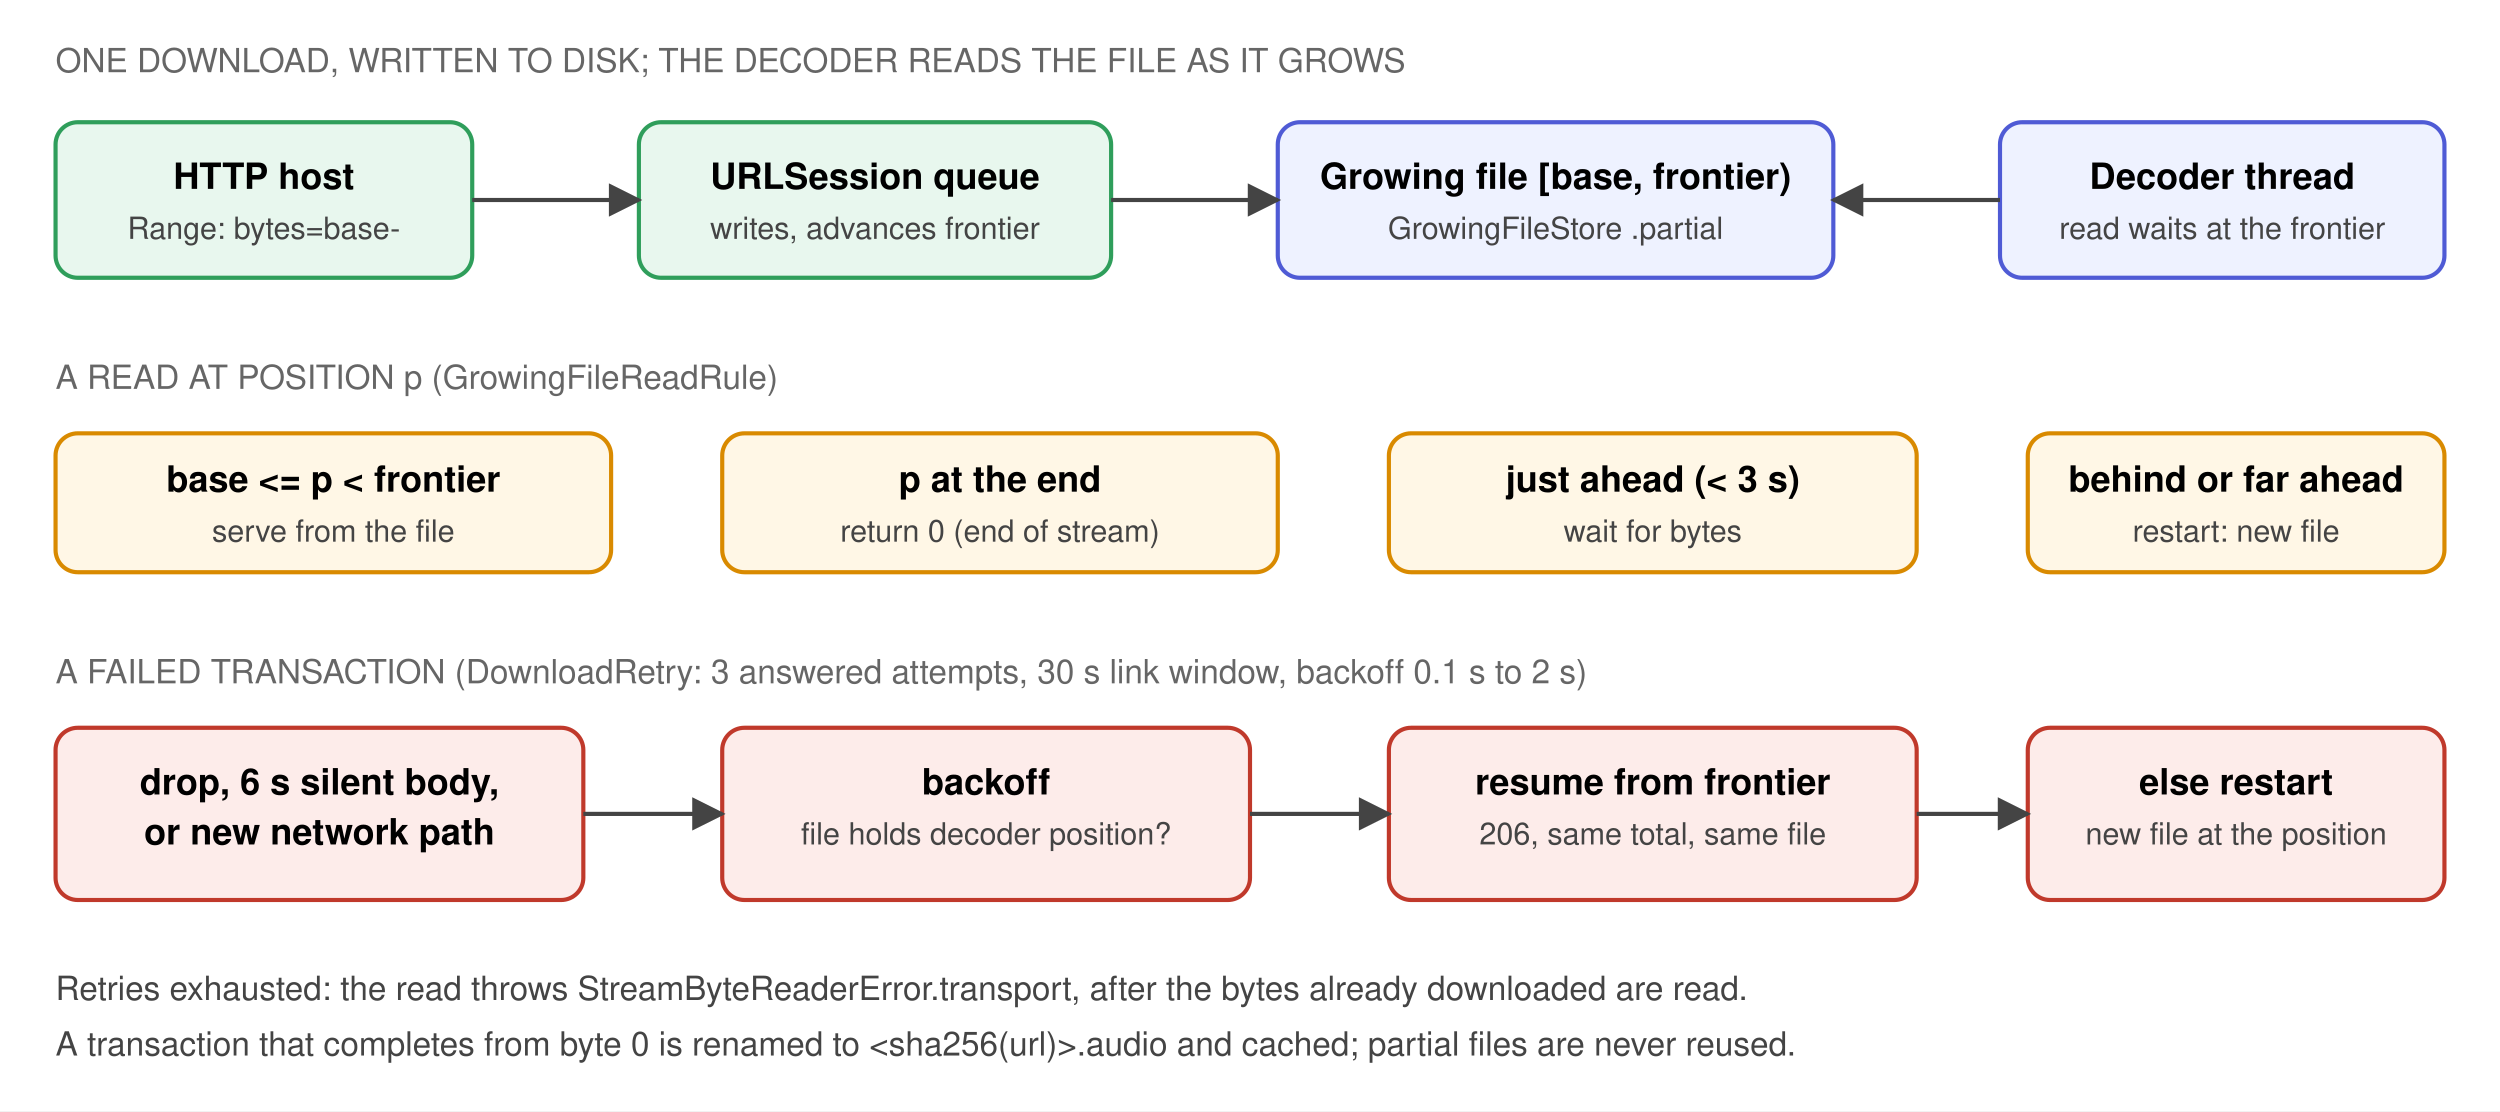
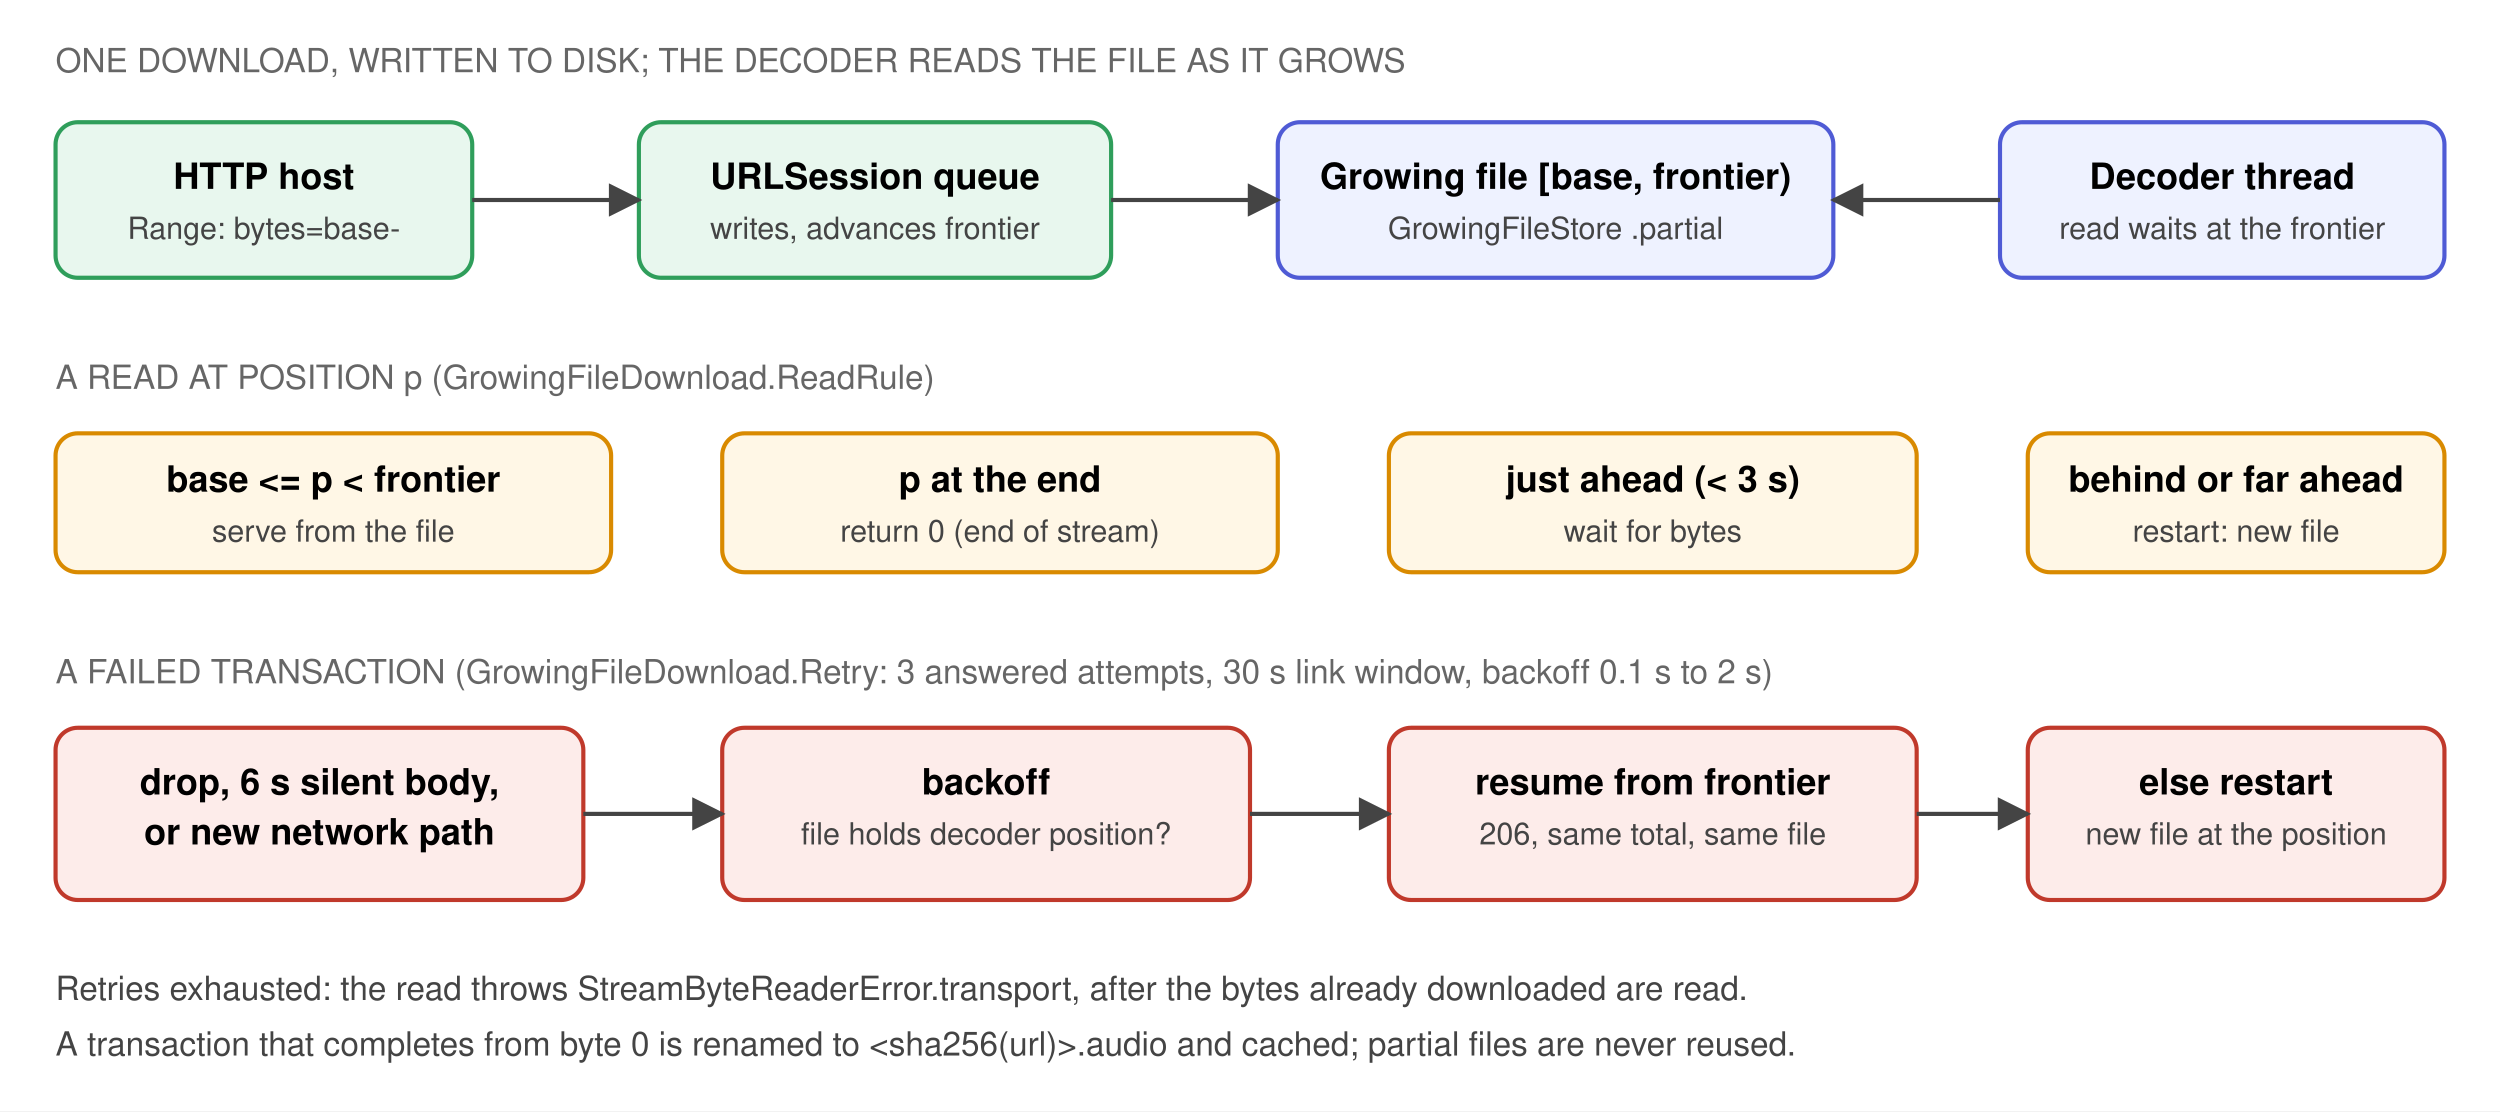
<svg xmlns="http://www.w3.org/2000/svg" viewBox="0 0 900 400" font-family="-apple-system, Helvetica, Arial, sans-serif" font-size="13">
  <defs>
    <marker id="a" viewBox="0 0 10 10" refX="9" refY="5" markerWidth="8" markerHeight="8" orient="auto">
      <path d="M0 0L10 5L0 10z" fill="#444" />
    </marker>
  </defs>
  <rect width="900" height="400" fill="#fff" />
  <text x="20" y="26" font-size="12" fill="#666">ONE DOWNLOAD, WRITTEN TO DISK; THE DECODER READS THE FILE AS IT GROWS</text>
  <g stroke="#2f9e5b" stroke-width="1.5" fill="#e8f7ee">
    <rect x="20" y="44" width="150" height="56" rx="8" />
    <rect x="230" y="44" width="170" height="56" rx="8" />
    <rect x="460" y="44" width="200" height="56" rx="8" fill="#eef2ff" stroke="#4f5bd5" />
    <rect x="720" y="44" width="160" height="56" rx="8" fill="#eef2ff" stroke="#4f5bd5" />
  </g>
  <g text-anchor="middle">
    <text x="95" y="68" font-weight="600">HTTP host</text>
    <text x="95" y="86" font-size="11" fill="#444">Range: bytes=base-</text>
    <text x="315" y="68" font-weight="600">URLSession queue</text>
    <text x="315" y="86" font-size="11" fill="#444">writes, advances frontier</text>
    <text x="560" y="68" font-weight="600">Growing file [base, frontier)</text>
    <text x="560" y="86" font-size="11" fill="#444">GrowingFileStore .partial</text>
    <text x="800" y="68" font-weight="600">Decoder thread</text>
    <text x="800" y="86" font-size="11" fill="#444">read waits at the frontier</text>
  </g>
  <g stroke="#444" stroke-width="1.5" fill="none" marker-end="url(#a)">
    <path d="M170 72 L230 72" />
    <path d="M400 72 L460 72" />
    <path d="M720 72 L660 72" />
  </g>
-   <text x="20" y="140" font-size="12" fill="#666">A READ AT POSITION p (GrowingFileReadRule)</text>
+   <text x="20" y="140" font-size="12" fill="#666">A READ AT POSITION p (GrowingFileDownload.ReadRule)</text>
  <g stroke="#d98a00" stroke-width="1.5" fill="#fff7e6">
    <rect x="20" y="156" width="200" height="50" rx="8" />
    <rect x="260" y="156" width="200" height="50" rx="8" />
    <rect x="500" y="156" width="190" height="50" rx="8" />
    <rect x="730" y="156" width="150" height="50" rx="8" />
  </g>
  <g text-anchor="middle">
    <text x="120" y="177" font-weight="600">base &lt;= p &lt; frontier</text>
    <text x="120" y="195" font-size="11" fill="#444">serve from the file</text>
    <text x="360" y="177" font-weight="600">p at the end</text>
    <text x="360" y="195" font-size="11" fill="#444">return 0 (end of stream)</text>
    <text x="595" y="177" font-weight="600">just ahead (&lt; 3 s)</text>
    <text x="595" y="195" font-size="11" fill="#444">wait for bytes</text>
    <text x="805" y="177" font-weight="600">behind or far ahead</text>
    <text x="805" y="195" font-size="11" fill="#444">restart: new file</text>
  </g>
-   <text x="20" y="246" font-size="12" fill="#666">A FAILED TRANSACTION (DownloadRetry: 3 answered attempts, 30 s link window, backoff 0.1 s to 2 s)</text>
+   <text x="20" y="246" font-size="12" fill="#666">A FAILED TRANSACTION (GrowingFileDownload.Retry: 3 answered attempts, 30 s link window, backoff 0.1 s to 2 s)</text>
  <g stroke="#c0392b" stroke-width="1.5" fill="#fdecea">
    <rect x="20" y="262" width="190" height="62" rx="8" />
    <rect x="260" y="262" width="190" height="62" rx="8" />
    <rect x="500" y="262" width="190" height="62" rx="8" />
    <rect x="730" y="262" width="150" height="62" rx="8" />
  </g>
  <g text-anchor="middle">
    <text x="115" y="286" font-weight="600">drop, 6 s silent body,</text>
    <text x="115" y="304" font-weight="600">or new network path</text>
    <text x="355" y="286" font-weight="600">backoff</text>
    <text x="355" y="304" font-size="11" fill="#444">file holds decoder position?</text>
    <text x="595" y="286" font-weight="600">resume from frontier</text>
    <text x="595" y="304" font-size="11" fill="#444">206, same total, same file</text>
    <text x="805" y="286" font-weight="600">else restart</text>
    <text x="805" y="304" font-size="11" fill="#444">new file at the position</text>
  </g>
  <g stroke="#444" stroke-width="1.5" fill="none" marker-end="url(#a)">
    <path d="M210 293 L260 293" />
    <path d="M450 293 L500 293" />
    <path d="M690 293 L730 293" />
  </g>
  <text x="20" y="360" font-size="12" fill="#444">Retries exhausted: the read throws StreamByteReaderError.transport, after the bytes already downloaded are read.</text>
  <text x="20" y="380" font-size="12" fill="#444">A transaction that completes from byte 0 is renamed to &lt;sha256(url)&gt;.audio and cached; partial files are never reused.</text>
</svg>
